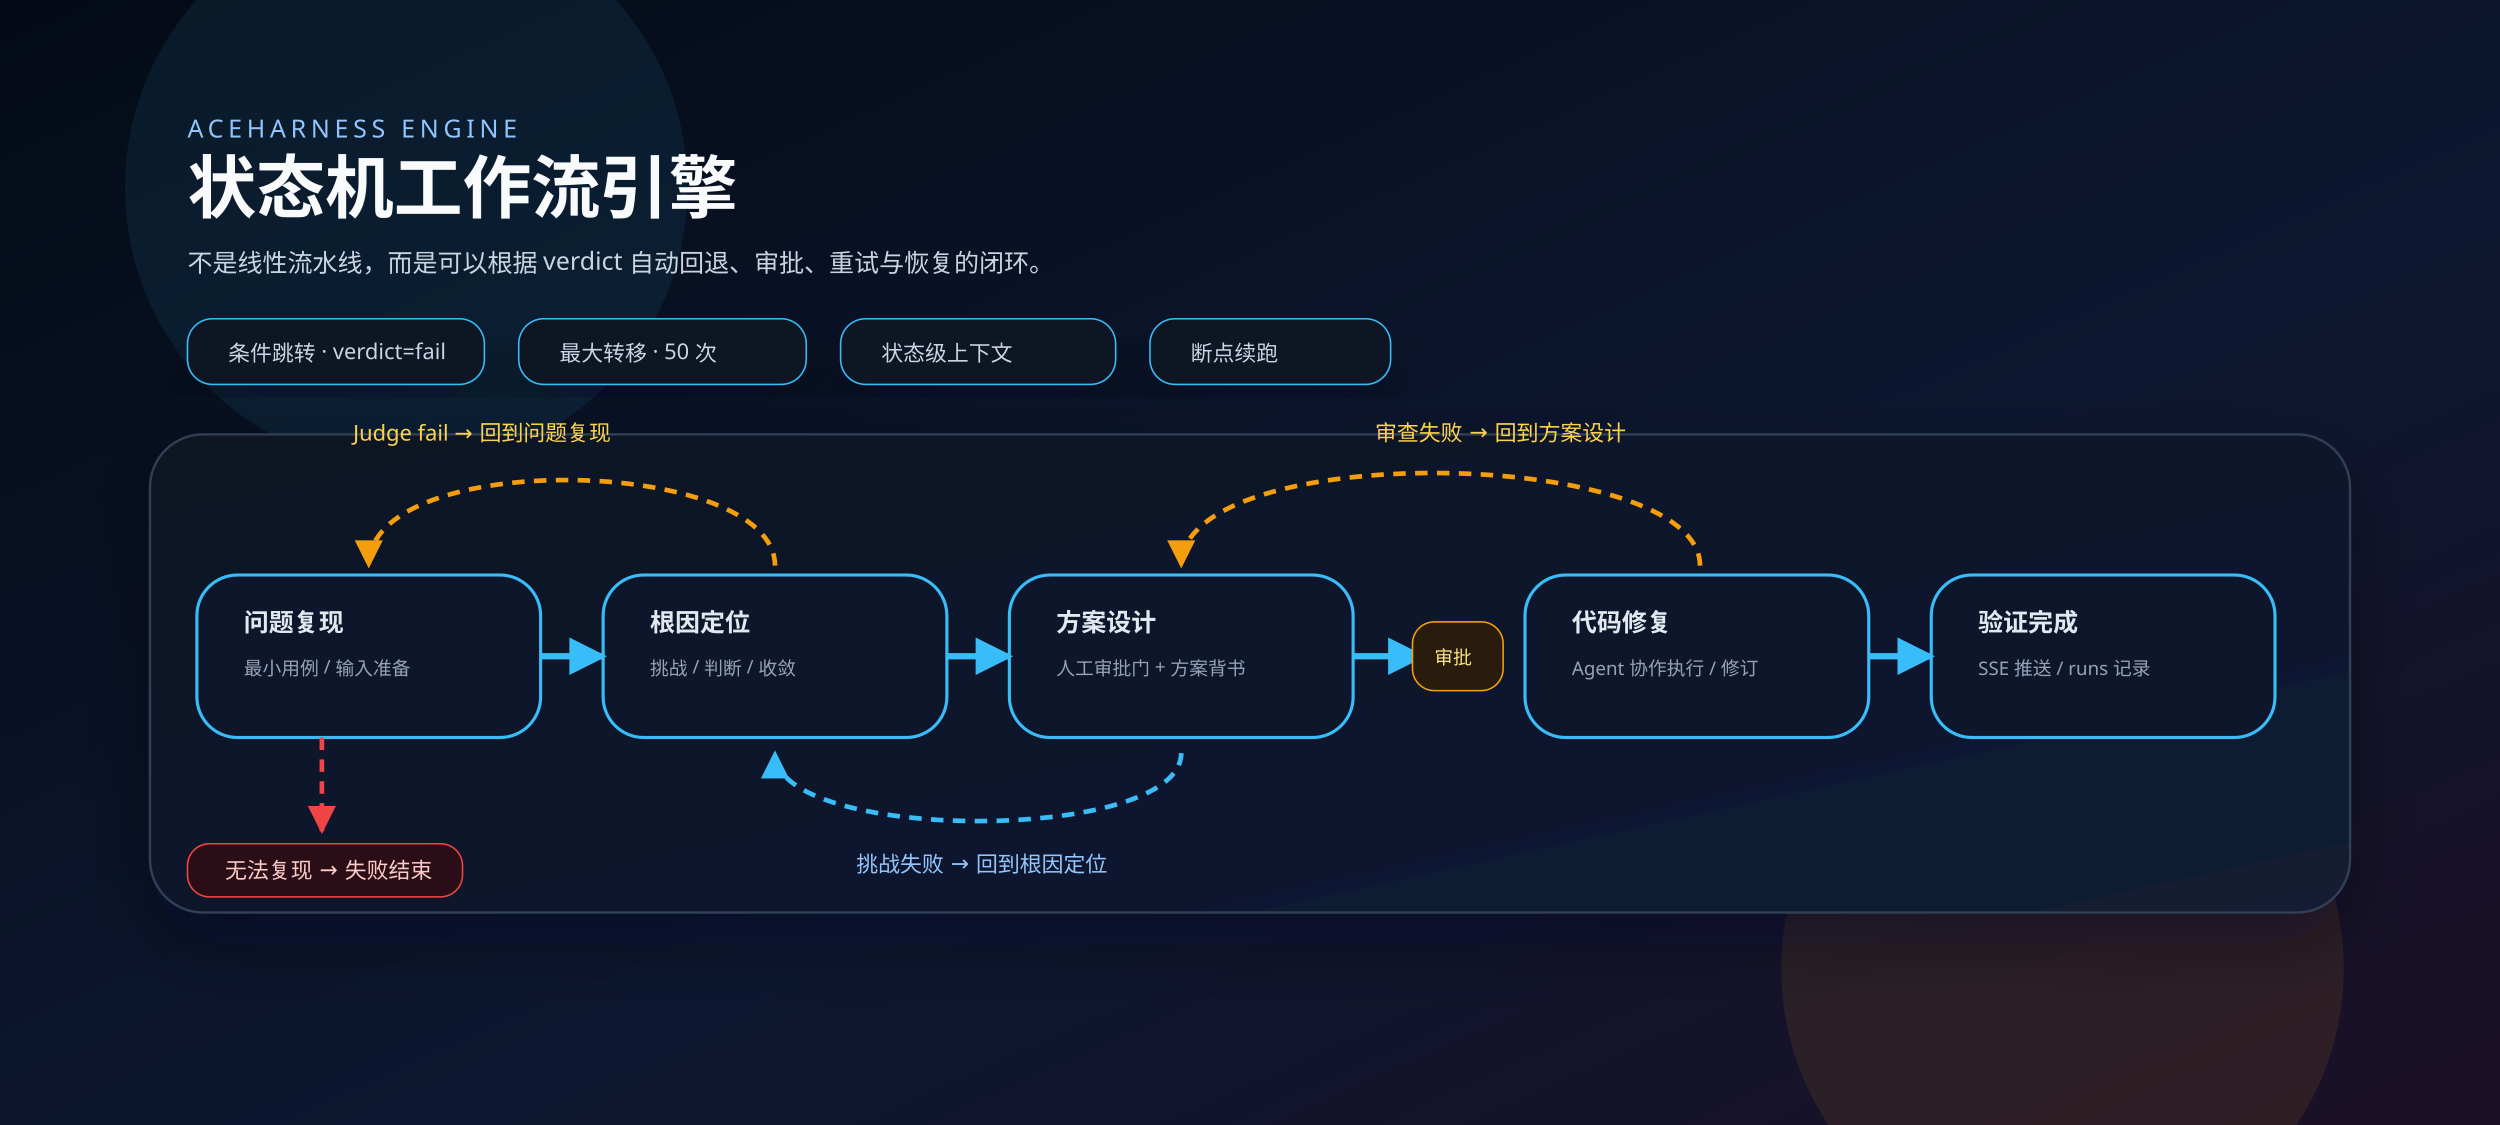
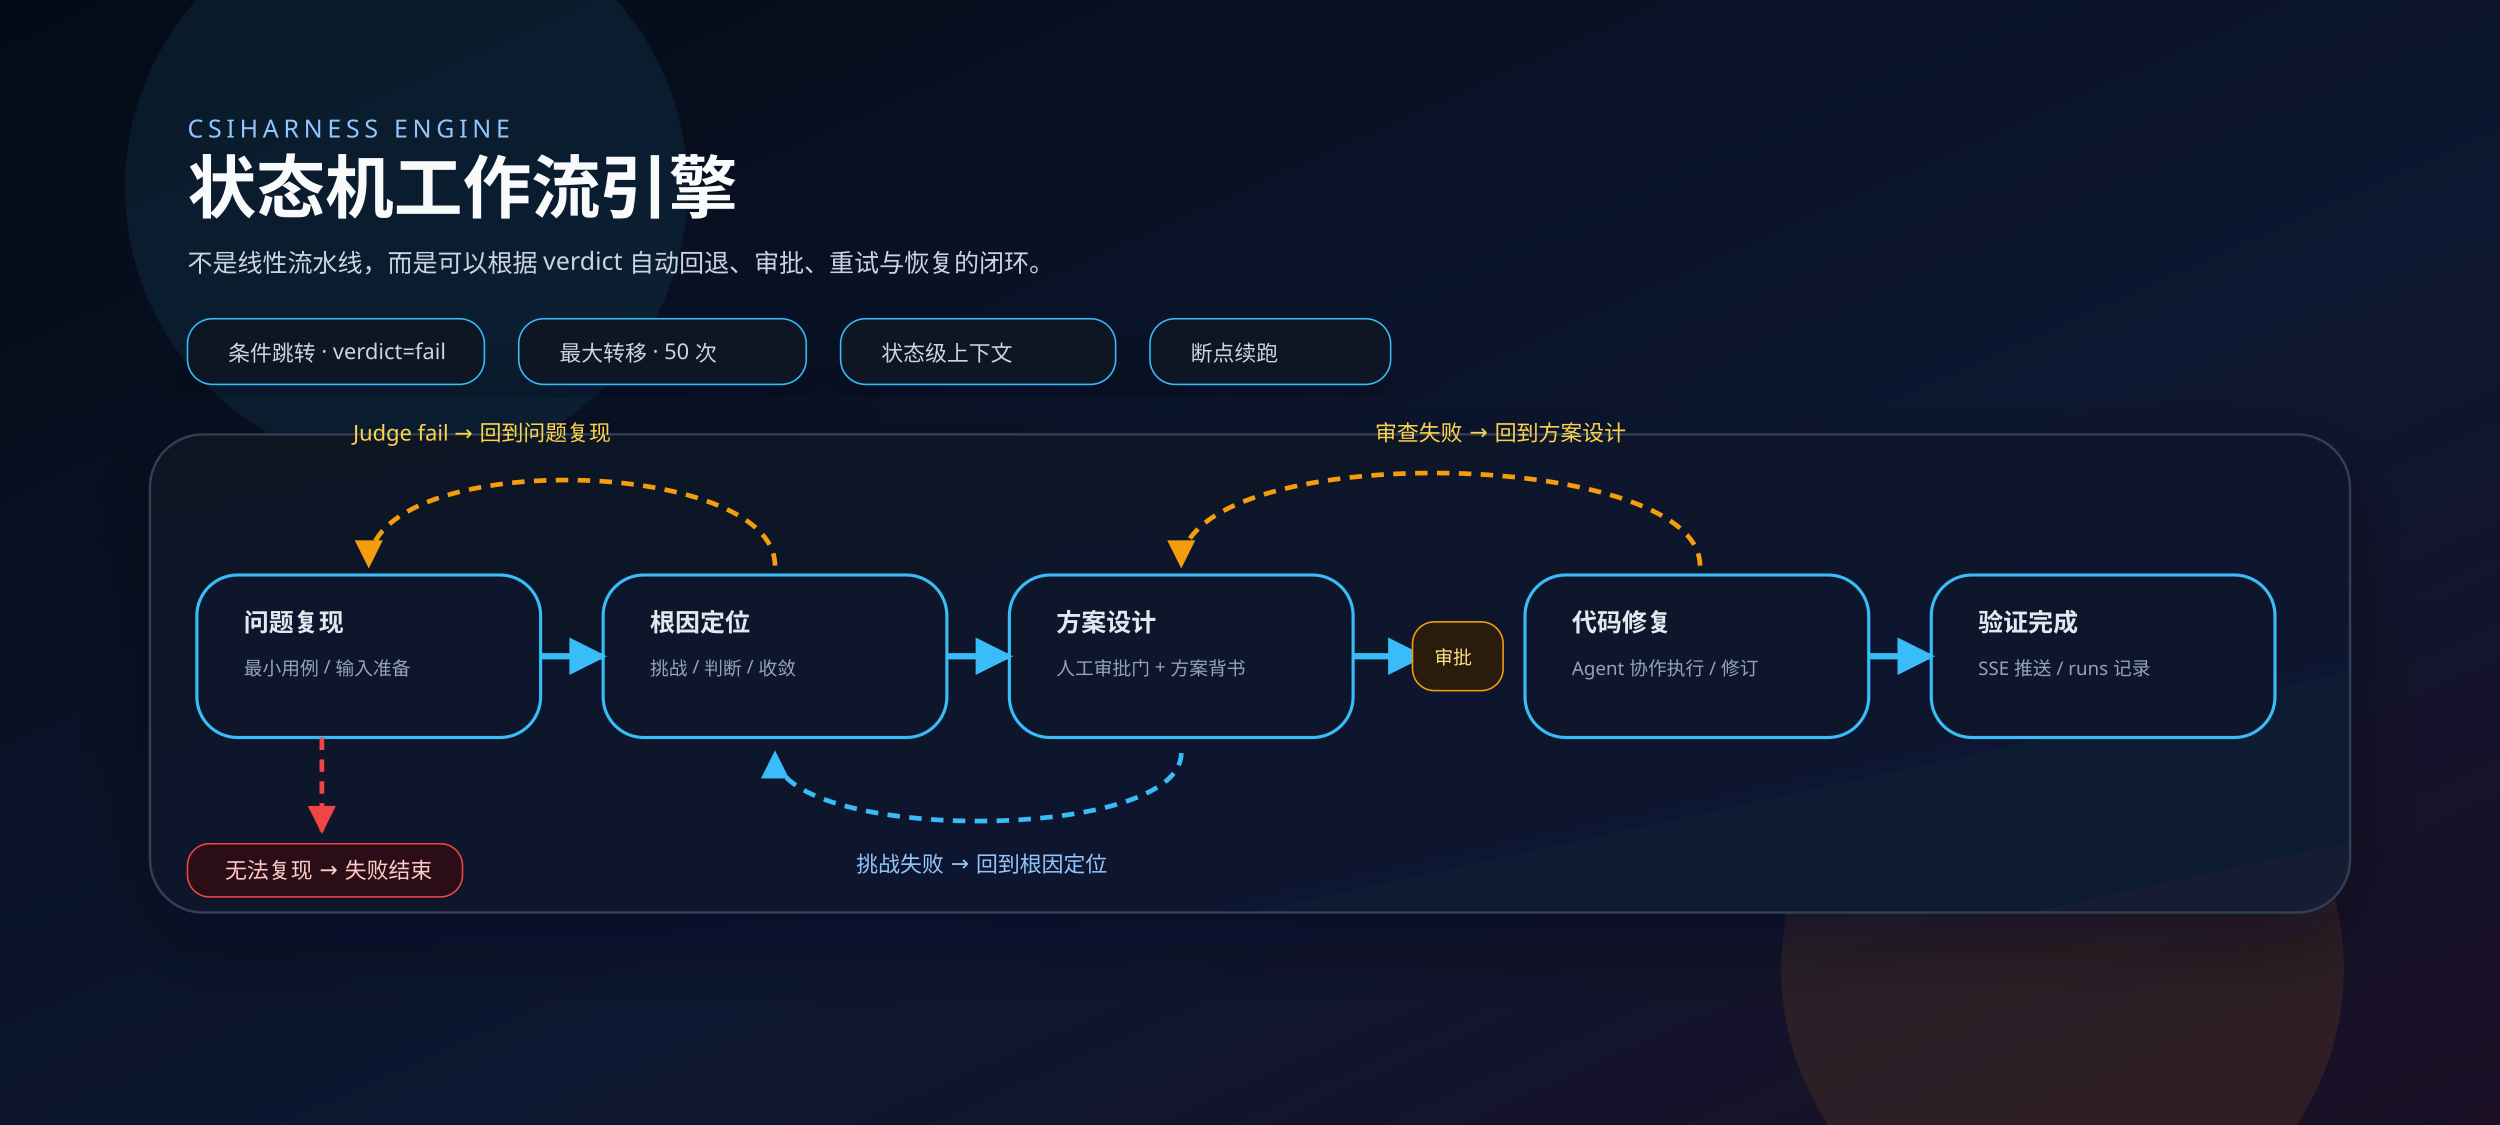
<svg xmlns="http://www.w3.org/2000/svg" viewBox="0 0 1600 720" role="img" aria-labelledby="title desc">
  <defs>
    <linearGradient id="bg" x1="0" y1="0" x2="1" y2="1">
      <stop offset="0%" stop-color="#040b16" />
      <stop offset="58%" stop-color="#0d1731" />
      <stop offset="100%" stop-color="#1b1026" />
    </linearGradient>
    <linearGradient id="panel" x1="0" y1="0" x2="1" y2="1">
      <stop offset="0%" stop-color="#0b1223" />
      <stop offset="100%" stop-color="#121c34" />
    </linearGradient>
    <filter id="shadow" x="-20%" y="-20%" width="140%" height="140%">
      <feDropShadow dx="0" dy="20" stdDeviation="24" flood-color="#020617" flood-opacity="0.38" />
    </filter>
    <marker id="arrow" viewBox="0 0 10 10" refX="9" refY="5" markerWidth="6" markerHeight="6" orient="auto">
      <path d="M0,0 L10,5 L0,10 z" fill="#38bdf8" />
    </marker>
    <marker id="warn" viewBox="0 0 10 10" refX="9" refY="5" markerWidth="6" markerHeight="6" orient="auto">
      <path d="M0,0 L10,5 L0,10 z" fill="#f59e0b" />
    </marker>
    <marker id="fail" viewBox="0 0 10 10" refX="9" refY="5" markerWidth="6" markerHeight="6" orient="auto">
      <path d="M0,0 L10,5 L0,10 z" fill="#ef4444" />
    </marker>
  </defs>
  <rect width="1600" height="720" fill="url(#bg)" />
  <circle cx="260" cy="120" r="180" fill="#38bdf8" fill-opacity="0.08" />
  <circle cx="1320" cy="620" r="180" fill="#f59e0b" fill-opacity="0.10" />
-   <text x="120" y="88" fill="#93c5fd" font-size="16" font-family="Segoe UI, PingFang SC, Microsoft YaHei, sans-serif" letter-spacing="3">ACEHARNESS ENGINE</text>
+   <text x="120" y="88" fill="#93c5fd" font-size="16" font-family="Segoe UI, PingFang SC, Microsoft YaHei, sans-serif" letter-spacing="3">CSIHARNESS ENGINE</text>
  <text x="120" y="136" fill="#f8fafc" font-size="44" font-weight="700" font-family="Segoe UI, PingFang SC, Microsoft YaHei, sans-serif">状态机工作流引擎</text>
  <text x="120" y="174" fill="#cbd5e1" font-size="16" font-family="Segoe UI, PingFang SC, Microsoft YaHei, sans-serif">不是线性流水线，而是可以根据 verdict 自动回退、审批、重试与恢复的闭环。</text>
  <g filter="url(#shadow)">
    <rect x="120" y="204" width="190" height="42" rx="16" fill="#0b1223" stroke="#38bdf8" />
    <text x="146" y="231" fill="#cbd5e1" font-size="14" font-family="Segoe UI, PingFang SC, Microsoft YaHei, sans-serif">条件跳转 · verdict=fail</text>
    <rect x="332" y="204" width="184" height="42" rx="16" fill="#0b1223" stroke="#38bdf8" />
    <text x="358" y="231" fill="#cbd5e1" font-size="14" font-family="Segoe UI, PingFang SC, Microsoft YaHei, sans-serif">最大转移 · 50 次</text>
    <rect x="538" y="204" width="176" height="42" rx="16" fill="#0b1223" stroke="#38bdf8" />
    <text x="564" y="231" fill="#cbd5e1" font-size="14" font-family="Segoe UI, PingFang SC, Microsoft YaHei, sans-serif">状态级上下文</text>
    <rect x="736" y="204" width="154" height="42" rx="16" fill="#0b1223" stroke="#38bdf8" />
    <text x="762" y="231" fill="#cbd5e1" font-size="14" font-family="Segoe UI, PingFang SC, Microsoft YaHei, sans-serif">断点续跑</text>
  </g>
  <g filter="url(#shadow)">
    <rect x="96" y="278" width="1408" height="306" rx="34" fill="url(#panel)" stroke="#334155" stroke-width="1.5" />
    <rect x="126" y="368" width="220" height="104" rx="26" fill="#0f172a" stroke="#38bdf8" stroke-width="2" />
    <text x="156" y="404" fill="#e2e8f0" font-size="16" font-weight="700" font-family="Segoe UI, PingFang SC, Microsoft YaHei, sans-serif">问题复现</text>
    <text x="156" y="432" fill="#94a3b8" font-size="12" font-family="Segoe UI, PingFang SC, Microsoft YaHei, sans-serif">最小用例 / 输入准备</text>
    <rect x="386" y="368" width="220" height="104" rx="26" fill="#0f172a" stroke="#38bdf8" stroke-width="2" />
    <text x="416" y="404" fill="#e2e8f0" font-size="16" font-weight="700" font-family="Segoe UI, PingFang SC, Microsoft YaHei, sans-serif">根因定位</text>
    <text x="416" y="432" fill="#94a3b8" font-size="12" font-family="Segoe UI, PingFang SC, Microsoft YaHei, sans-serif">挑战 / 判断 / 收敛</text>
    <rect x="646" y="368" width="220" height="104" rx="26" fill="#0f172a" stroke="#38bdf8" stroke-width="2" />
    <text x="676" y="404" fill="#e2e8f0" font-size="16" font-weight="700" font-family="Segoe UI, PingFang SC, Microsoft YaHei, sans-serif">方案设计</text>
    <text x="676" y="432" fill="#94a3b8" font-size="12" font-family="Segoe UI, PingFang SC, Microsoft YaHei, sans-serif">人工审批门 + 方案背书</text>
    <rect x="976" y="368" width="220" height="104" rx="26" fill="#0f172a" stroke="#38bdf8" stroke-width="2" />
    <text x="1006" y="404" fill="#e2e8f0" font-size="16" font-weight="700" font-family="Segoe UI, PingFang SC, Microsoft YaHei, sans-serif">代码修复</text>
    <text x="1006" y="432" fill="#94a3b8" font-size="12" font-family="Segoe UI, PingFang SC, Microsoft YaHei, sans-serif">Agent 协作执行 / 修订</text>
    <rect x="1236" y="368" width="220" height="104" rx="26" fill="#0f172a" stroke="#38bdf8" stroke-width="2" />
    <text x="1266" y="404" fill="#e2e8f0" font-size="16" font-weight="700" font-family="Segoe UI, PingFang SC, Microsoft YaHei, sans-serif">验证完成</text>
    <text x="1266" y="432" fill="#94a3b8" font-size="12" font-family="Segoe UI, PingFang SC, Microsoft YaHei, sans-serif">SSE 推送 / runs 记录</text>
    <path d="M346 420H386" stroke="#38bdf8" stroke-width="4" marker-end="url(#arrow)" />
    <path d="M606 420H646" stroke="#38bdf8" stroke-width="4" marker-end="url(#arrow)" />
    <path d="M866 420H910" stroke="#38bdf8" stroke-width="4" marker-end="url(#arrow)" />
    <path d="M1196 420H1236" stroke="#38bdf8" stroke-width="4" marker-end="url(#arrow)" />
    <rect x="904" y="398" width="58" height="44" rx="14" fill="#2b1b08" stroke="#f59e0b" />
    <text x="918" y="425" fill="#fde68a" font-size="12" font-family="Segoe UI, PingFang SC, Microsoft YaHei, sans-serif">审批</text>
    <path d="M1088 362C1088 286 756 280 756 362" fill="none" stroke="#f59e0b" stroke-width="3" stroke-dasharray="8 6" marker-end="url(#warn)" />
    <text x="880" y="282" fill="#fcd34d" font-size="14" font-family="Segoe UI, PingFang SC, Microsoft YaHei, sans-serif">审查失败 → 回到方案设计</text>
    <path d="M756 482C756 540 496 540 496 482" fill="none" stroke="#38bdf8" stroke-width="3" stroke-dasharray="8 6" marker-end="url(#arrow)" />
    <text x="548" y="558" fill="#93c5fd" font-size="14" font-family="Segoe UI, PingFang SC, Microsoft YaHei, sans-serif">挑战失败 → 回到根因定位</text>
    <path d="M496 362C496 292 236 286 236 362" fill="none" stroke="#f59e0b" stroke-width="3" stroke-dasharray="8 6" marker-end="url(#warn)" />
    <text x="226" y="282" fill="#fcd34d" font-size="14" font-family="Segoe UI, PingFang SC, Microsoft YaHei, sans-serif">Judge fail → 回到问题复现</text>
    <path d="M206 472V532" fill="none" stroke="#ef4444" stroke-width="3" stroke-dasharray="8 6" marker-end="url(#fail)" />
    <rect x="120" y="540" width="176" height="34" rx="14" fill="#2a1013" stroke="#ef4444" />
    <text x="144" y="562" fill="#fecaca" font-size="14" font-family="Segoe UI, PingFang SC, Microsoft YaHei, sans-serif">无法复现 → 失败结束</text>
  </g>
</svg>
